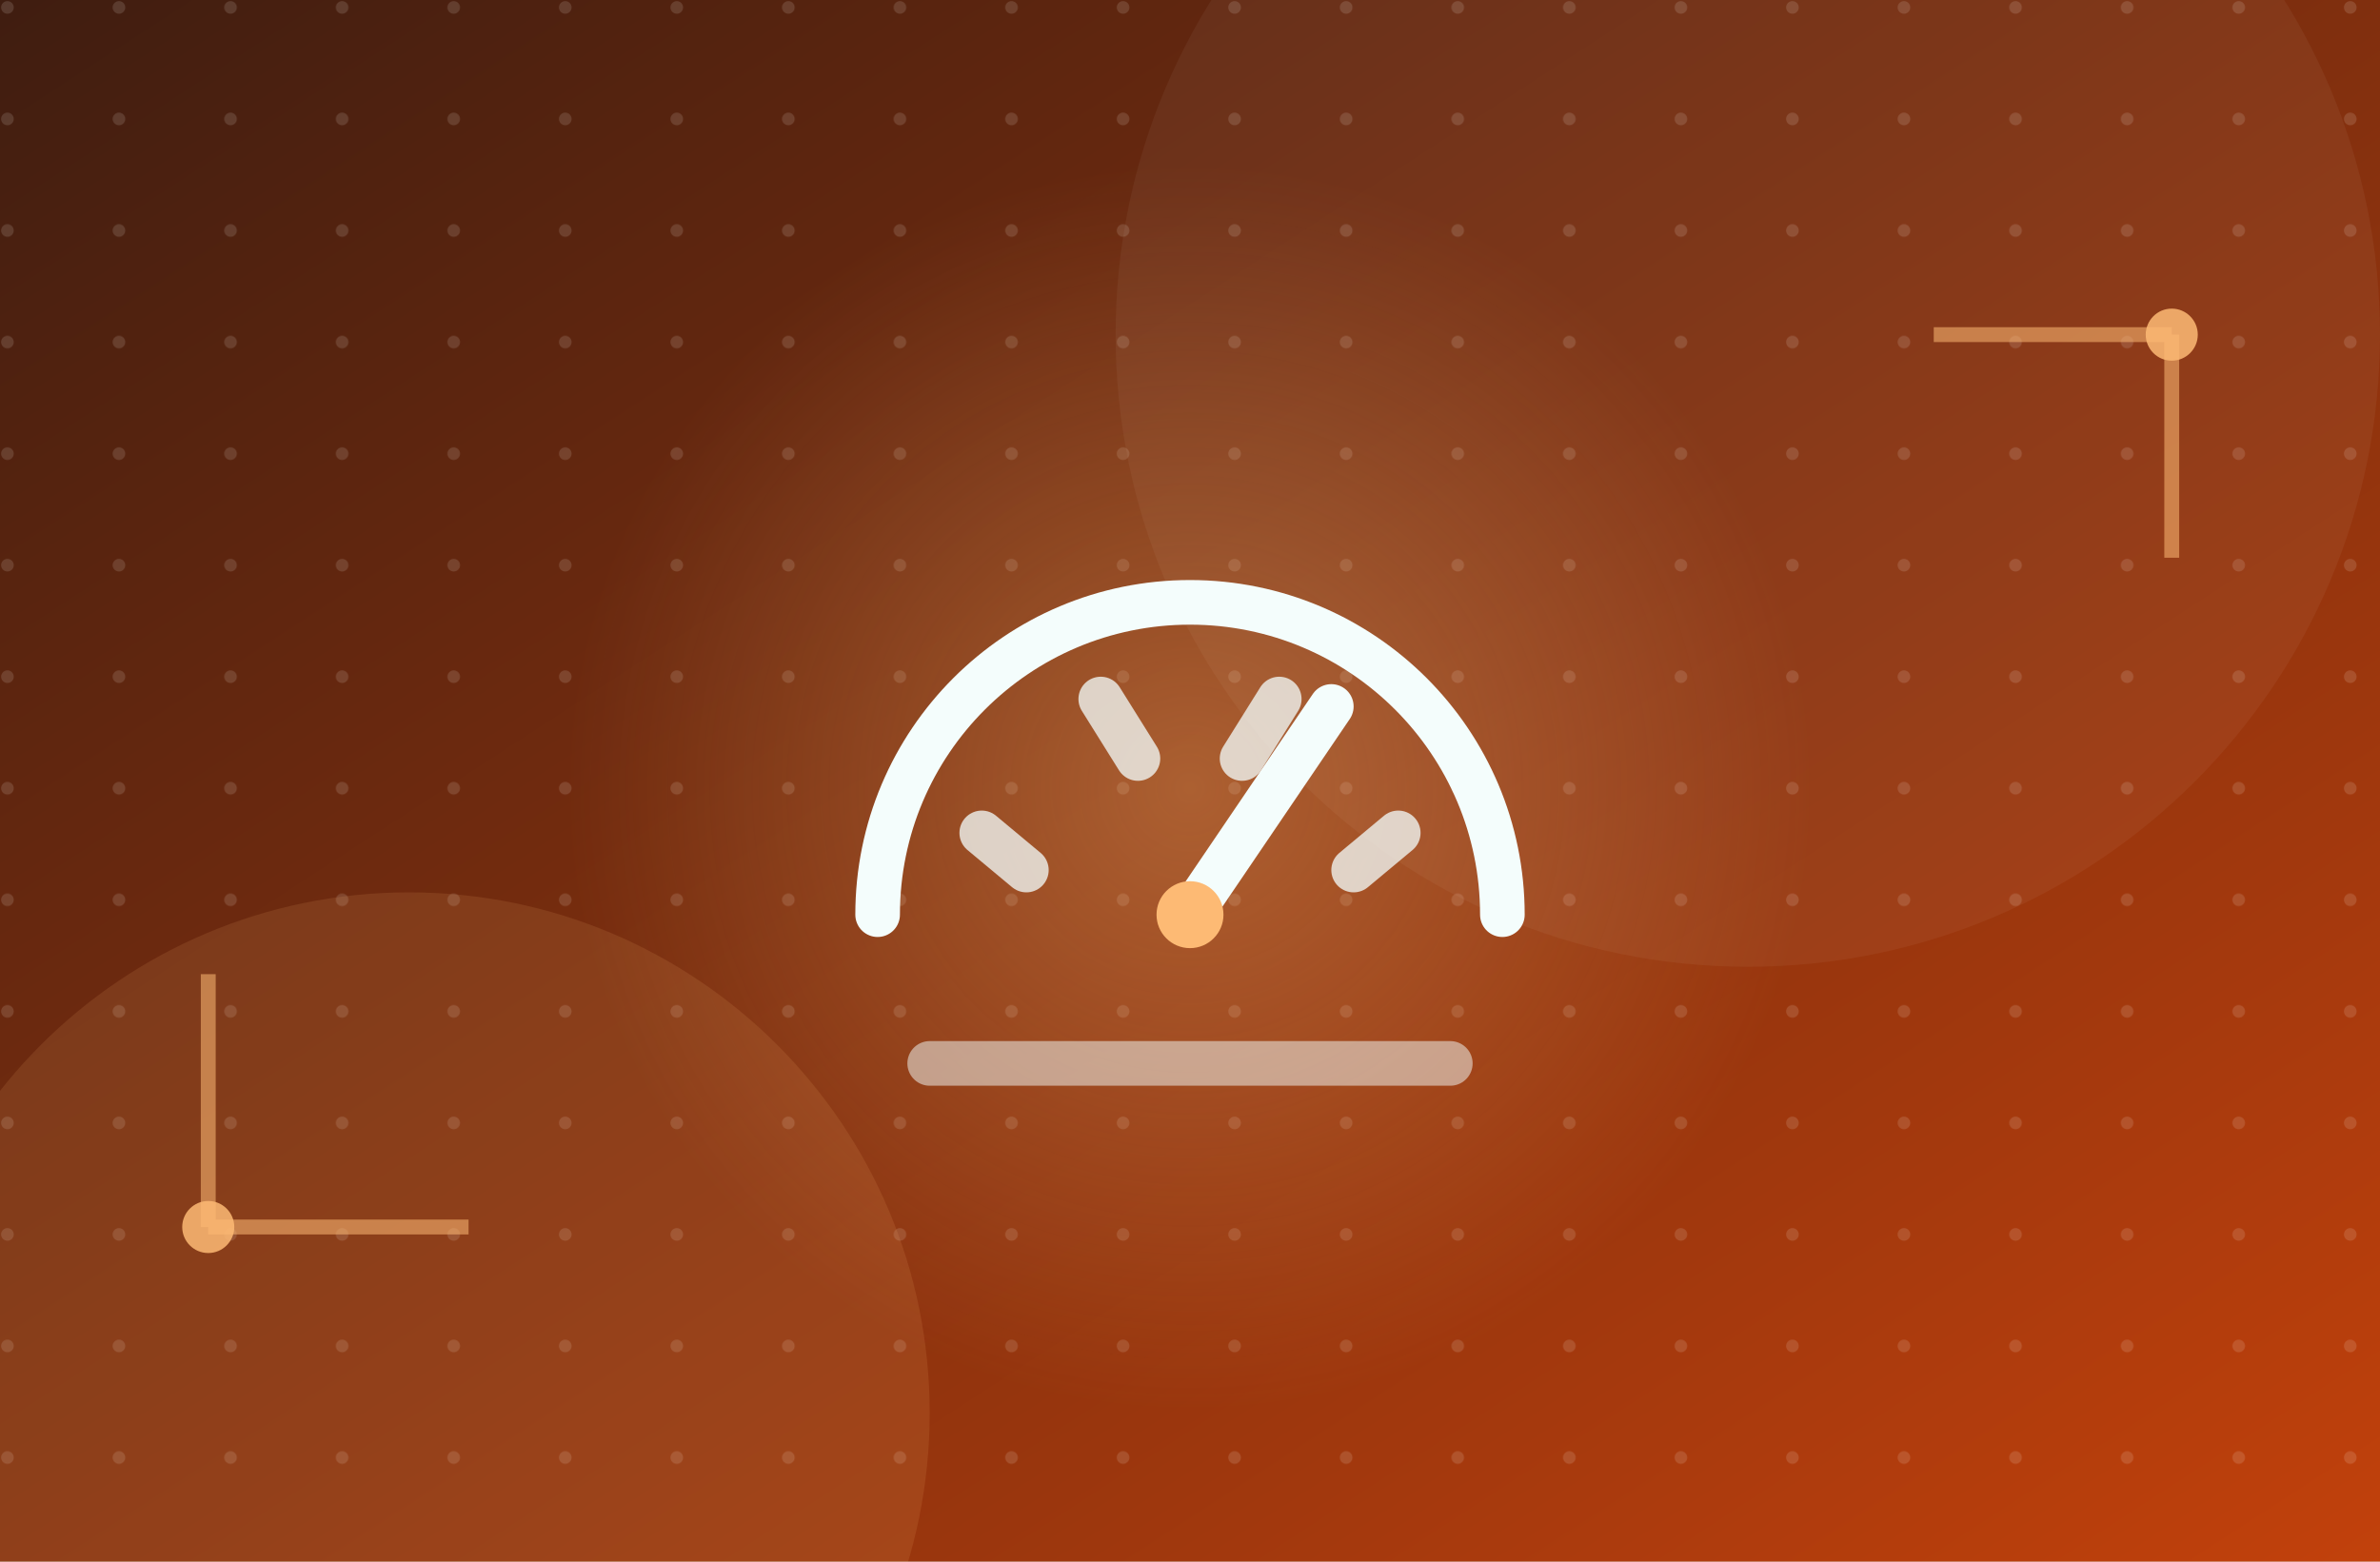
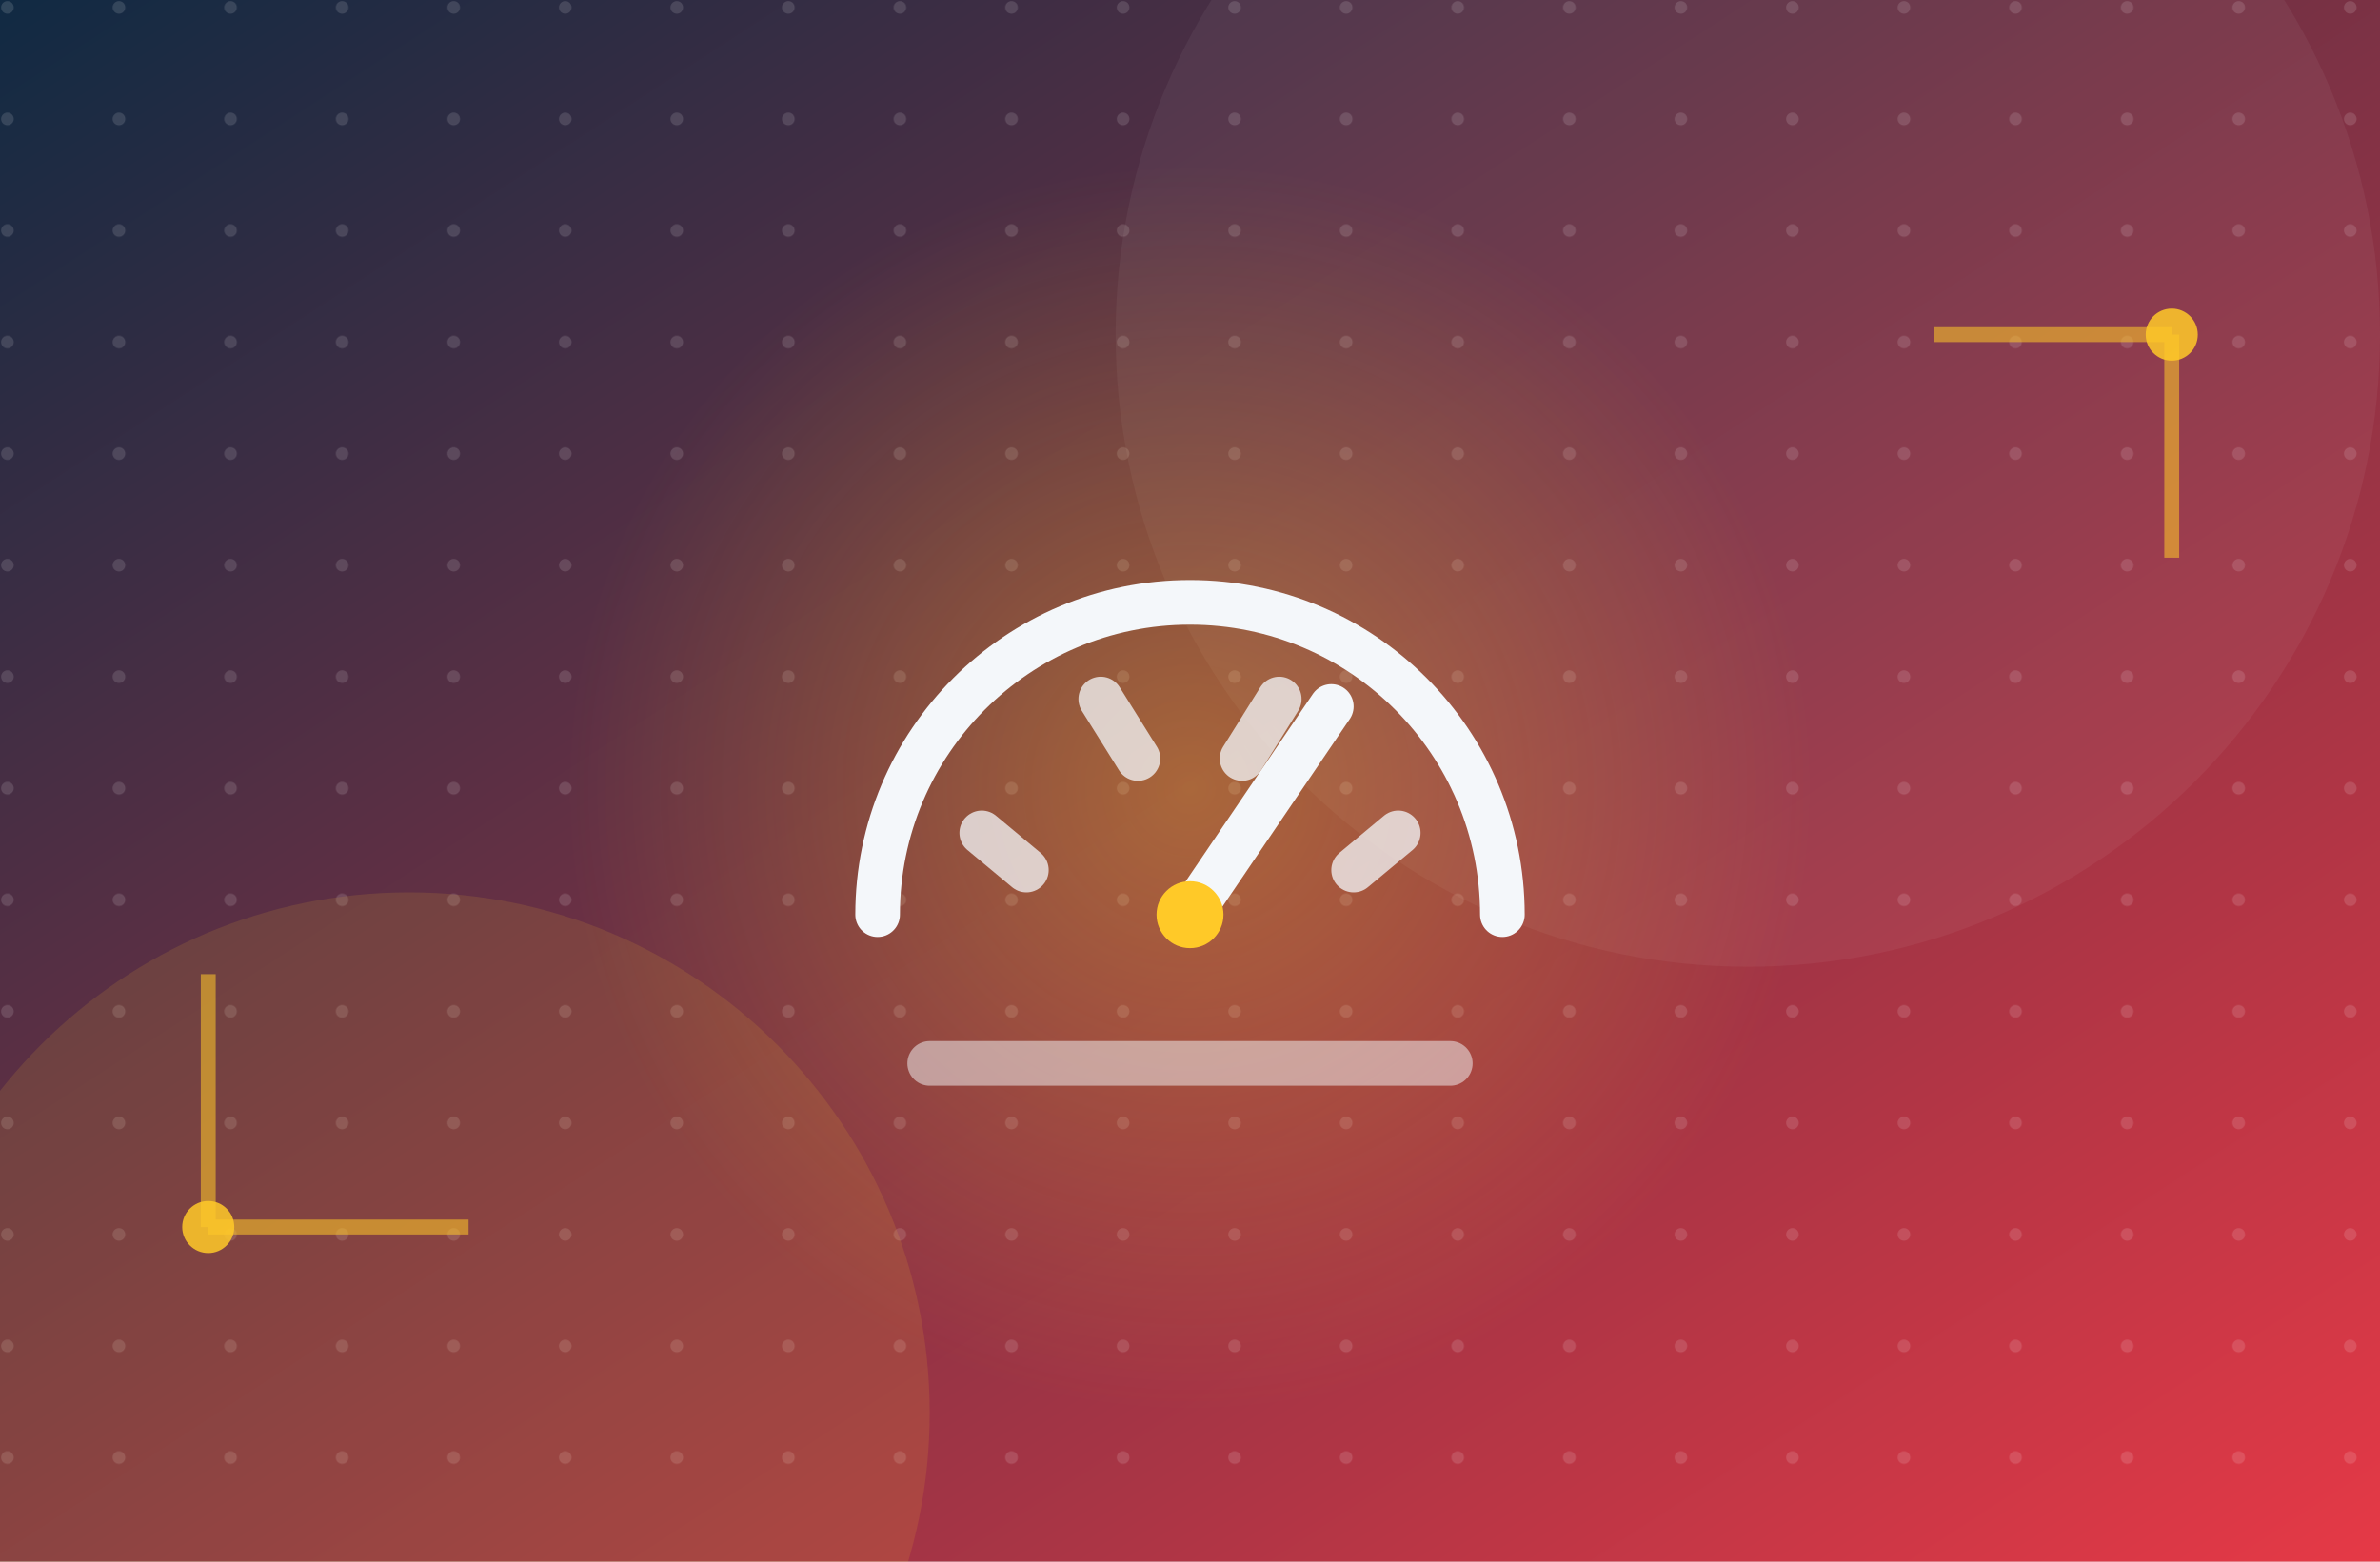
<svg xmlns="http://www.w3.org/2000/svg" viewBox="0 0 640 420" role="img" aria-label="رسم توضيحي لقسم التحكم الصناعي">
  <defs>
    <linearGradient id="bg" x1="0" y1="0" x2="1" y2="1">
-       <stop offset="0" stop-color="#3f1d10" />
-       <stop offset="1" stop-color="#c2410c" />
+       <stop offset="0" stop-color="#102A43" />
+       <stop offset="1" stop-color="#E63946" />
    </linearGradient>
    <pattern id="dots" width="30" height="30" patternUnits="userSpaceOnUse">
-       <circle cx="2" cy="2" r="1.7" fill="#FFFCF6" opacity="0.13" />
+       <circle cx="2" cy="2" r="1.7" fill="#FFFFFF" opacity="0.13" />
    </pattern>
    <radialGradient id="glow" cx="0.5" cy="0.5" r="0.5">
-       <stop offset="0" stop-color="#fdba74" stop-opacity="0.35" />
-       <stop offset="1" stop-color="#fdba74" stop-opacity="0" />
+       <stop offset="0" stop-color="#FFC928" stop-opacity="0.35" />
+       <stop offset="1" stop-color="#FFC928" stop-opacity="0" />
    </radialGradient>
  </defs>
  <rect width="640" height="420" fill="url(#bg)" />
  <rect width="640" height="420" fill="url(#dots)" />
-   <circle cx="470" cy="90" r="170" fill="#FFFCF6" opacity="0.05" />
-   <circle cx="110" cy="380" r="140" fill="#fdba74" opacity="0.12" />
+   <circle cx="470" cy="90" r="170" fill="#FFFFFF" opacity="0.05" />
+   <circle cx="110" cy="380" r="140" fill="#FFC928" opacity="0.12" />
  <circle cx="320" cy="212" r="168" fill="url(#glow)" />
-   <g transform="translate(320 212)" fill="none" stroke="#f4fdfc" stroke-width="12" stroke-linecap="round" stroke-linejoin="round">
+   <g transform="translate(320 212)" fill="none" stroke="#F4F7FA" stroke-width="12" stroke-linecap="round" stroke-linejoin="round">
    <path d="M-84 34 A84 84 0 0 1 84 34" />
    <path d="M-56 12 L-44 22 M-24 -24 L-14 -8 M24 -24 L14 -8 M56 12 L44 22" opacity="0.75" />
    <path d="M0 34 L38 -22" />
-     <circle cx="0" cy="34" r="9" fill="#fdba74" stroke="none" />
+     <circle cx="0" cy="34" r="9" fill="#FFC928" stroke="none" />
    <path d="M-70 74 H70" opacity="0.5" />
  </g>
-   <g fill="none" stroke="#fdba74" stroke-width="4" opacity="0.55">
+   <g fill="none" stroke="#FFC928" stroke-width="4" opacity="0.55">
    <path d="M56 330 H126 M56 330 V262" />
    <path d="M584 90 H520 M584 90 V150" />
  </g>
-   <circle cx="56" cy="330" r="7" fill="#fdba74" opacity="0.85" />
-   <circle cx="584" cy="90" r="7" fill="#fdba74" opacity="0.85" />
+   <circle cx="56" cy="330" r="7" fill="#FFC928" opacity="0.85" />
+   <circle cx="584" cy="90" r="7" fill="#FFC928" opacity="0.85" />
</svg>
